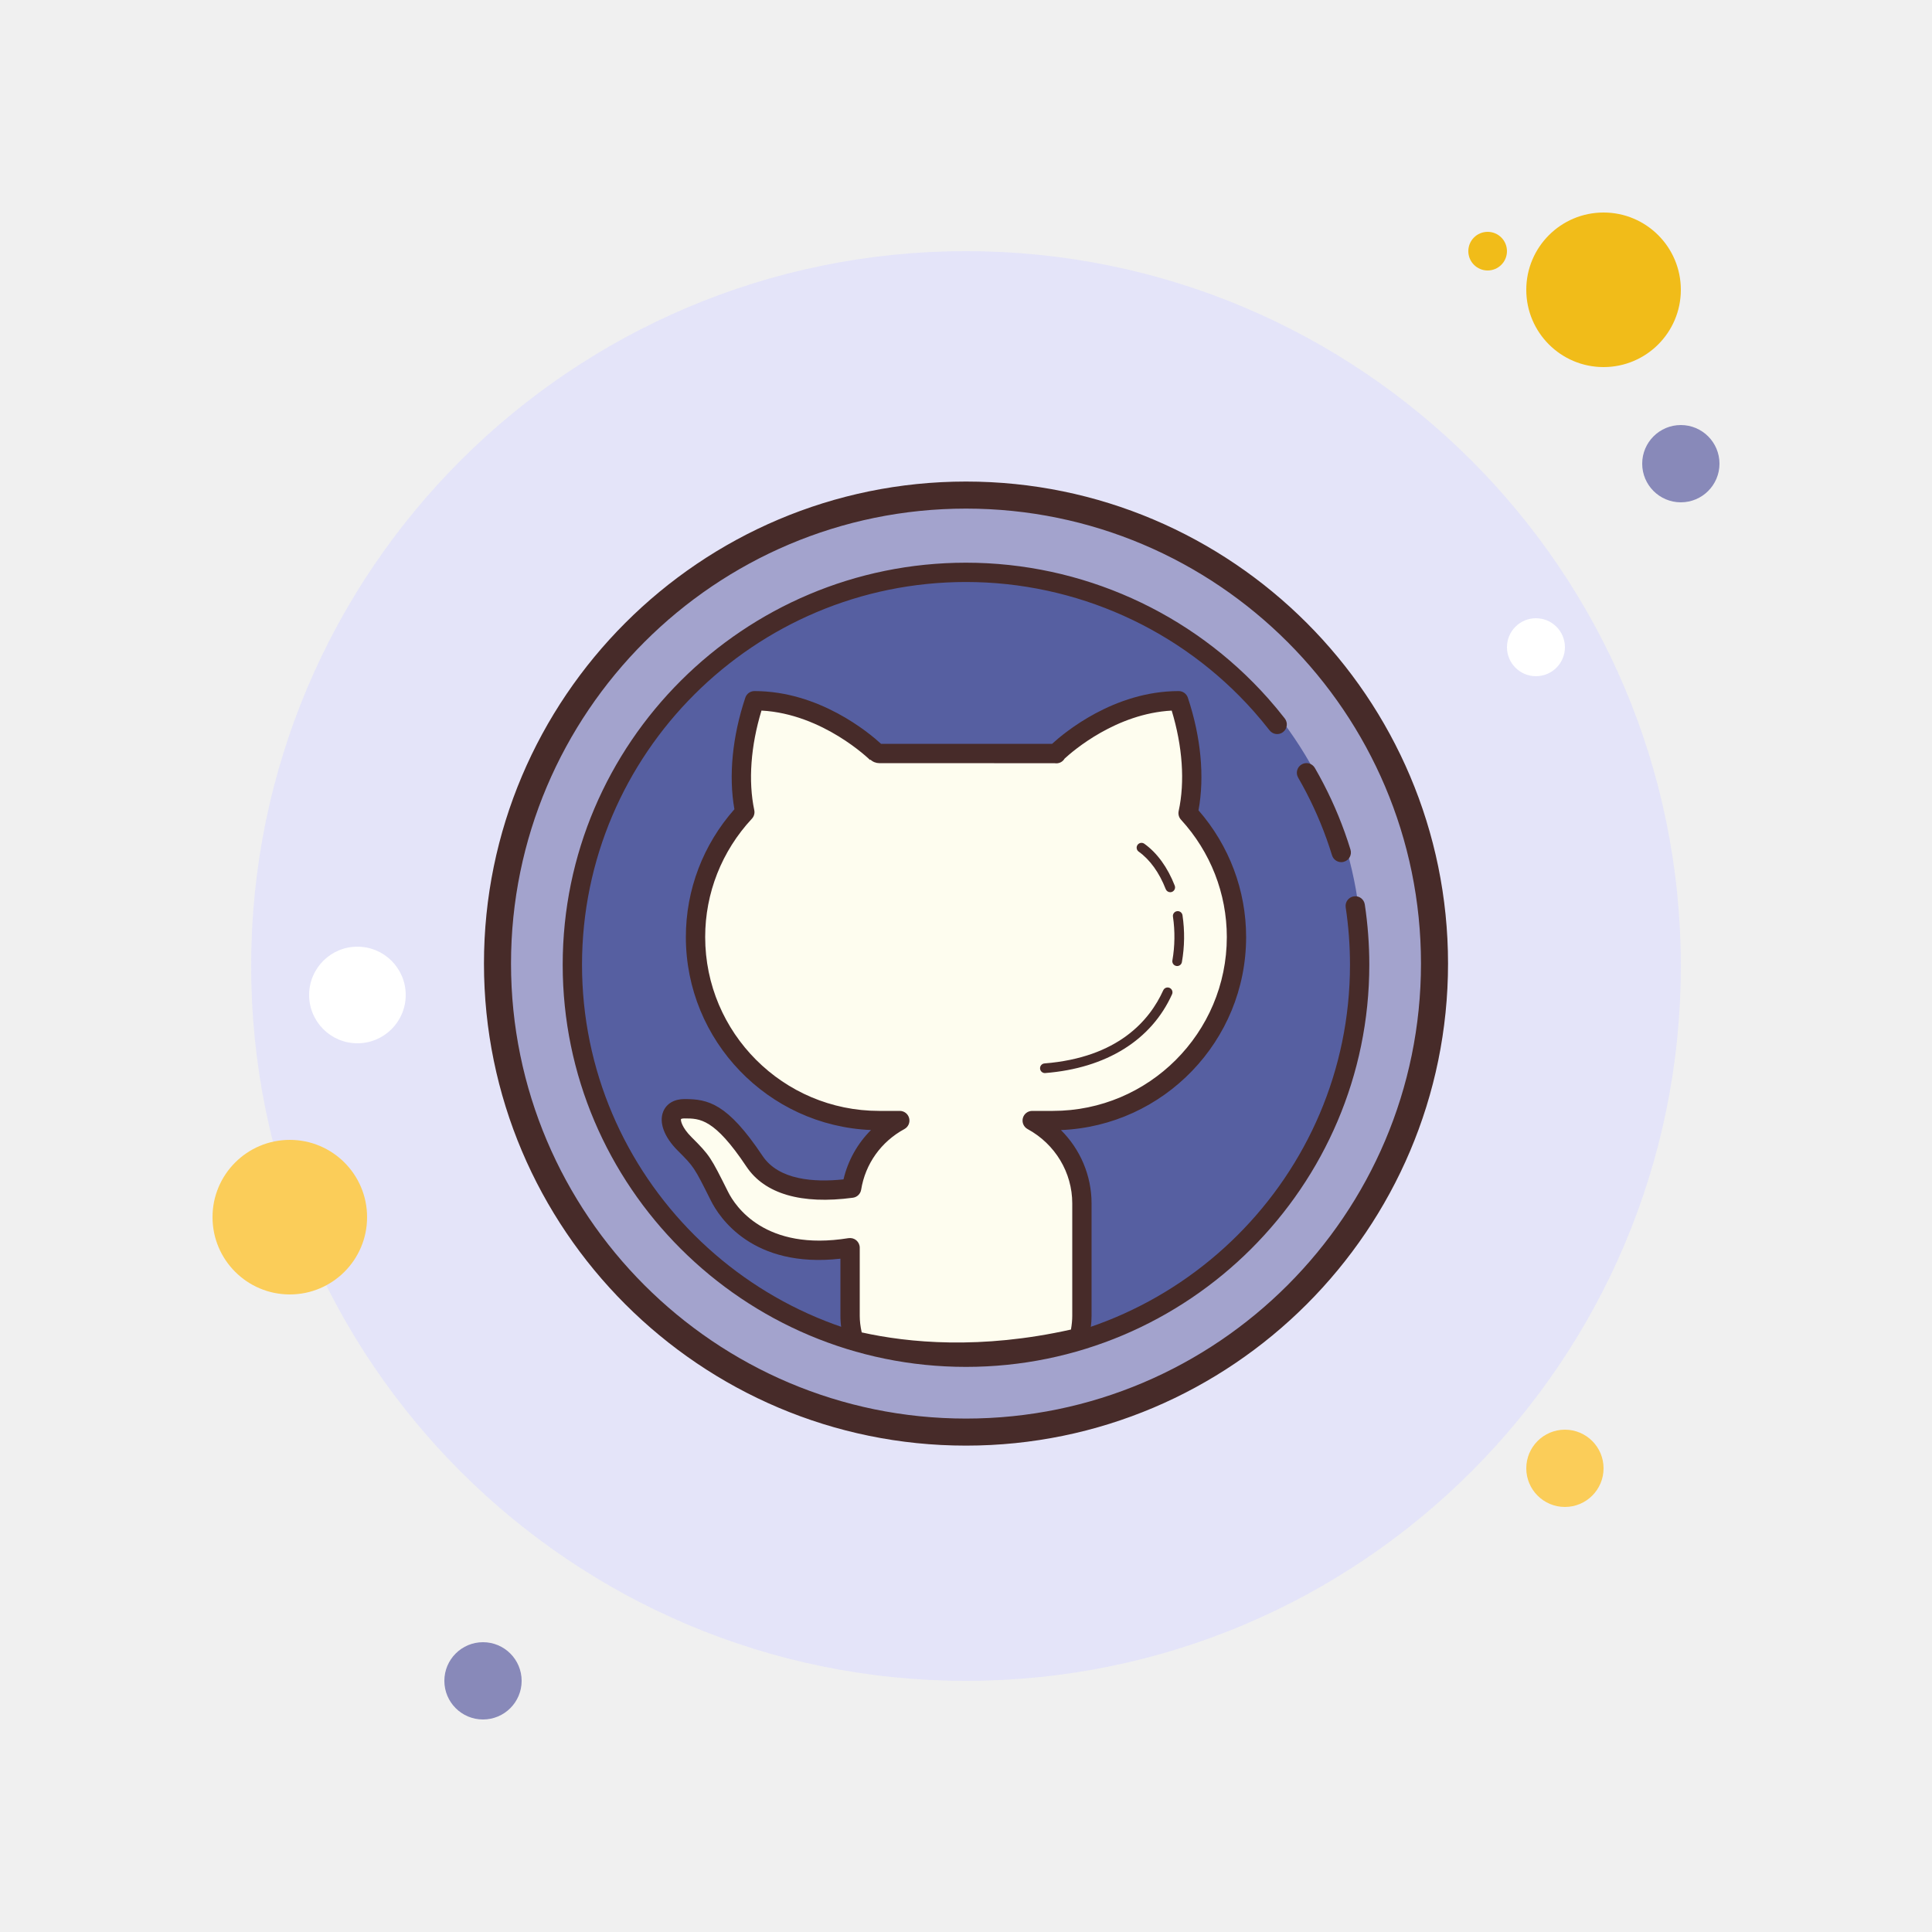
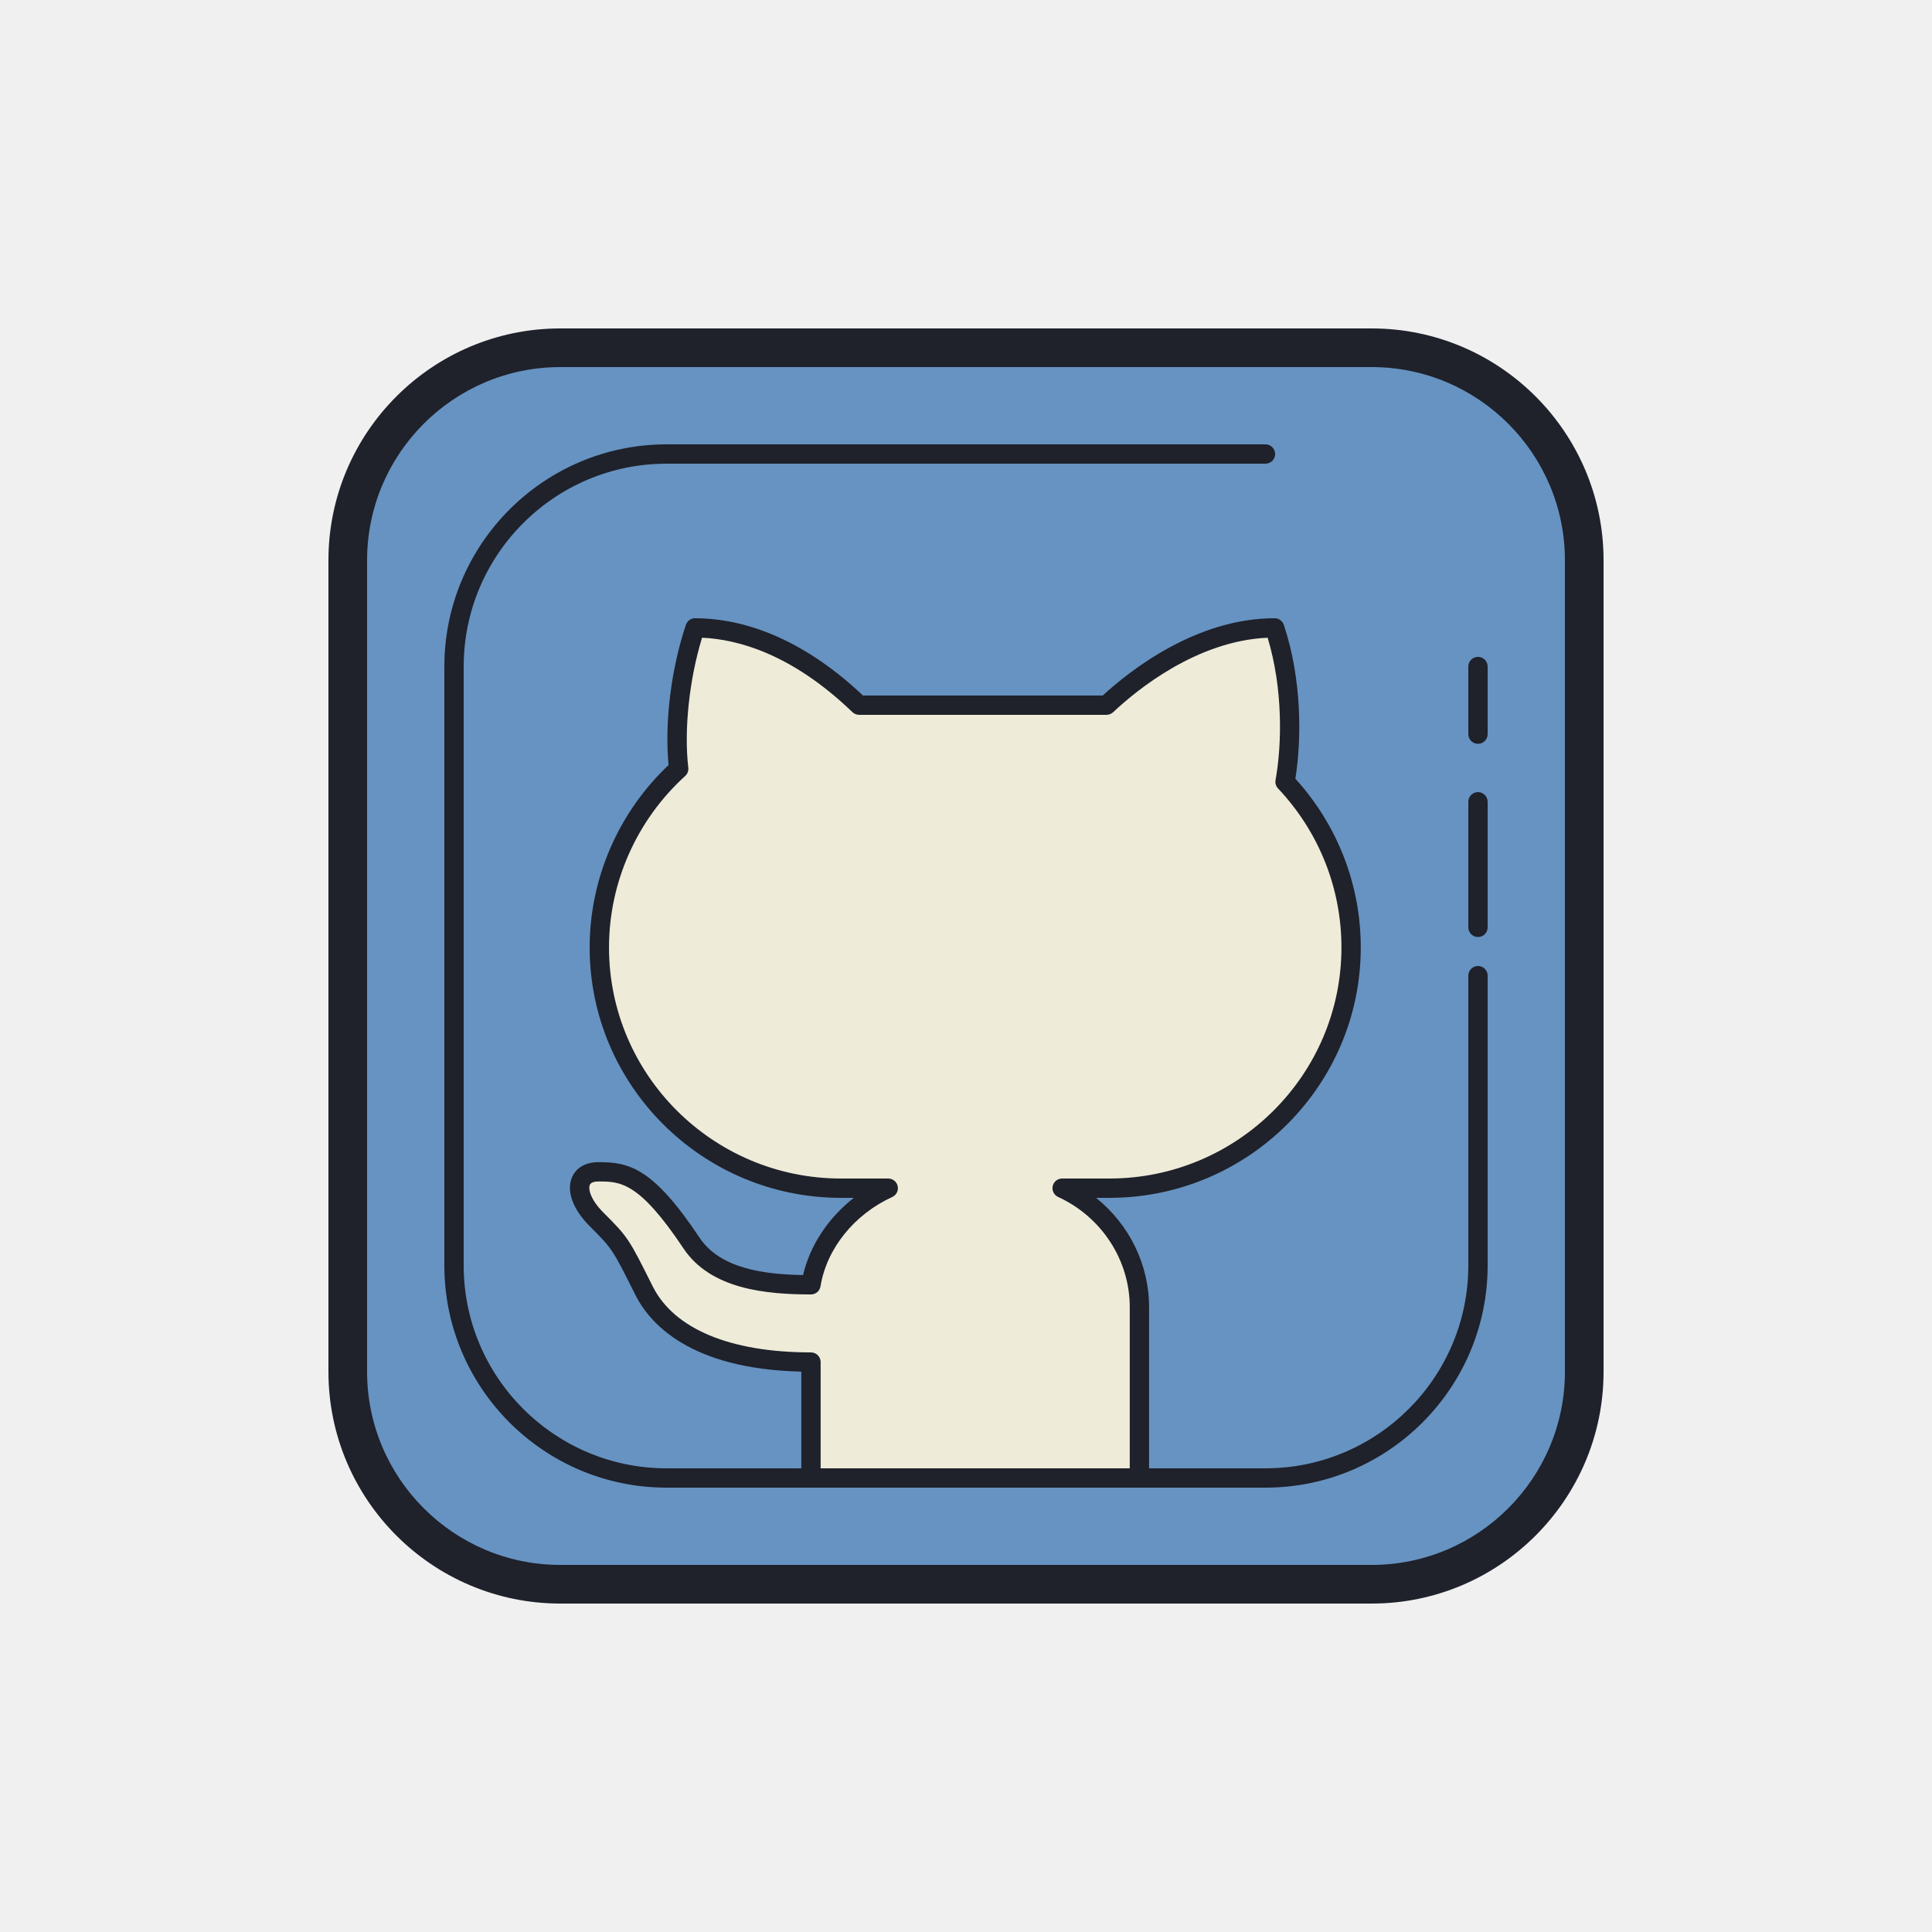
- <svg xmlns="http://www.w3.org/2000/svg" viewBox="0 0 100 100" width="50px" height="50px">
-   <path fill="#f1bc19" d="M77 12A1 1 0 1 0 77 14A1 1 0 1 0 77 12Z" />
-   <path fill="#e4e4f9" d="M50 13A37 37 0 1 0 50 87A37 37 0 1 0 50 13Z" />
-   <path fill="#f1bc19" d="M83 11A4 4 0 1 0 83 19A4 4 0 1 0 83 11Z" />
-   <path fill="#8889b9" d="M87 22A2 2 0 1 0 87 26A2 2 0 1 0 87 22Z" />
-   <path fill="#fbcd59" d="M81 74A2 2 0 1 0 81 78 2 2 0 1 0 81 74zM15 59A4 4 0 1 0 15 67 4 4 0 1 0 15 59z" />
-   <path fill="#8889b9" d="M25 85A2 2 0 1 0 25 89A2 2 0 1 0 25 85Z" />
-   <path fill="#fff" d="M18.5 49A2.5 2.5 0 1 0 18.5 54 2.5 2.5 0 1 0 18.5 49zM79.5 32A1.5 1.5 0 1 0 79.5 35 1.5 1.5 0 1 0 79.5 32z" />
-   <g>
-     <path fill="#a3a3cd" d="M50 25.625A24.25 24.25 0 1 0 50 74.125A24.25 24.25 0 1 0 50 25.625Z" />
-     <path fill="#472b29" d="M50,74.825c-13.757,0-24.95-11.192-24.95-24.95S36.243,24.925,50,24.925s24.95,11.192,24.95,24.95 S63.757,74.825,50,74.825z M50,26.325c-12.985,0-23.55,10.564-23.55,23.55S37.015,73.425,50,73.425s23.55-10.564,23.55-23.55 S62.985,26.325,50,26.325z" />
-   </g>
-   <g>
-     <path fill="#565fa1" d="M50 29.167A20.5 20.5 0 1 0 50 70.167A20.5 20.5 0 1 0 50 29.167Z" />
-   </g>
-   <g>
-     <path fill="#472b29" d="M69.424,44.625c-0.214,0-0.412-0.139-0.478-0.354c-0.088-0.287-0.183-0.571-0.284-0.853 c-0.392-1.094-0.886-2.159-1.47-3.169c-0.139-0.238-0.057-0.545,0.182-0.683c0.239-0.141,0.545-0.057,0.683,0.183 c0.614,1.061,1.134,2.182,1.546,3.331c0.106,0.297,0.206,0.595,0.298,0.897c0.081,0.264-0.067,0.544-0.332,0.625 C69.521,44.618,69.472,44.625,69.424,44.625z" />
-   </g>
-   <g>
-     <path fill="#472b29" d="M50,70.75c-11.511,0-20.875-9.337-20.875-20.813S38.489,29.125,50,29.125 c5.975,0,11.674,2.56,15.636,7.023c0.299,0.337,0.588,0.685,0.865,1.041c0.169,0.218,0.13,0.531-0.087,0.701 c-0.218,0.171-0.532,0.131-0.702-0.088c-0.264-0.339-0.54-0.669-0.824-0.99c-3.772-4.25-9.199-6.688-14.888-6.688 c-10.959,0-19.875,8.888-19.875,19.813S39.041,69.75,50,69.75s19.875-8.888,19.875-19.813c0-0.995-0.075-1.996-0.222-2.973 c-0.041-0.272,0.147-0.527,0.42-0.568c0.278-0.045,0.528,0.147,0.569,0.42c0.154,1.025,0.233,2.076,0.233,3.121 C70.875,61.413,61.511,70.75,50,70.75z" />
-   </g>
-   <g>
-     <path fill="#fefdef" d="M61.496,42.088c0.365-1.671,0.206-3.743-0.486-5.818c-3.622,0-6.339,2.716-6.339,2.716 s0.016,0.018,0.02,0.023C54.627,39.008,54.565,39,54.5,39h-9c-0.043,0-0.085,0.006-0.128,0.006c0.003-0.004,0.017-0.02,0.017-0.02 s-2.717-2.716-6.339-2.716c-0.684,2.053-0.85,4.104-0.5,5.767C36.973,43.732,36,46,36,48.5c0,5.247,4.253,9.5,9.5,9.5h1.073 c-1.304,0.709-2.246,1.979-2.493,3.498c-1.72,0.232-3.979,0.18-5.028-1.394c-1.811-2.717-2.717-2.717-3.622-2.717 s-0.906,0.906,0,1.811c0.906,0.906,0.906,0.906,1.811,2.717c0.772,1.543,2.812,3.298,6.76,2.663v3.523 c0,0.447,0.079,0.871,0.191,1.282c2.425,0.577,6.502,1.061,11.665-0.151C55.943,68.868,56,68.493,56,68.102v-5.816 c0-1.858-1.047-3.456-2.573-4.286H54.5c5.247,0,9.5-4.253,9.5-9.5C64,46.025,63.046,43.779,61.496,42.088z" />
-     <path fill="#472b29" d="M49.532,70.486c-2.23,0-4.075-0.287-5.457-0.616c-0.178-0.042-0.319-0.179-0.367-0.355 c-0.142-0.522-0.208-0.972-0.208-1.413V65.15c-4.563,0.514-6.279-2.154-6.707-3.011c-0.87-1.739-0.87-1.739-1.717-2.587 c-0.701-0.701-0.979-1.458-0.745-2.023c0.169-0.408,0.569-0.642,1.098-0.642c1.217,0,2.219,0.211,4.038,2.939 c0.839,1.258,2.676,1.379,4.193,1.218c0.23-0.978,0.724-1.855,1.423-2.554C39.762,58.272,35.5,53.875,35.5,48.5 c0-2.442,0.891-4.78,2.513-6.613c-0.306-1.722-0.108-3.761,0.564-5.775c0.068-0.204,0.259-0.342,0.474-0.342 c3.357,0,5.931,2.16,6.552,2.73h8.854c0.621-0.57,3.195-2.73,6.552-2.73c0.215,0,0.406,0.138,0.474,0.342 c0.679,2.037,0.872,4.096,0.551,5.83c1.591,1.826,2.465,4.146,2.465,6.559c0,5.375-4.263,9.773-9.585,9.991 c1.001,0.997,1.585,2.354,1.585,3.794v5.816c0,0.392-0.052,0.8-0.158,1.246c-0.043,0.185-0.188,0.328-0.372,0.371 C53.582,70.28,51.419,70.486,49.532,70.486z M44.602,68.965c2.412,0.537,6.153,0.9,10.83-0.148 c0.045-0.253,0.068-0.489,0.068-0.715v-5.816c0-1.597-0.886-3.07-2.312-3.846c-0.201-0.109-0.302-0.341-0.246-0.563 c0.056-0.222,0.256-0.377,0.484-0.377H54.5c4.962,0,9-4.037,9-9c0-2.247-0.843-4.404-2.373-6.074 c-0.11-0.12-0.154-0.286-0.12-0.444c0.331-1.517,0.202-3.352-0.36-5.202c-2.87,0.153-5.098,2.074-5.542,2.484 c-0.091,0.151-0.245,0.246-0.429,0.246c-0.007,0-0.096-0.006-0.103-0.006L45.5,39.5c-0.152,0-0.332-0.067-0.442-0.181l-0.021,0.021 c-0.025-0.024-2.438-2.39-5.623-2.561c-0.557,1.831-0.69,3.649-0.373,5.154c0.034,0.159-0.013,0.325-0.124,0.444 C37.358,44.052,36.5,46.227,36.5,48.5c0,4.963,4.038,9,9,9h1.073c0.229,0,0.428,0.155,0.484,0.377 c0.057,0.222-0.044,0.453-0.246,0.563c-1.205,0.654-2.021,1.799-2.238,3.139c-0.036,0.218-0.208,0.386-0.427,0.415 c-2.664,0.358-4.568-0.198-5.511-1.611c-1.663-2.494-2.412-2.494-3.206-2.494c-0.137,0-0.18,0.032-0.181,0.032 c-0.025,0.064,0.043,0.435,0.534,0.926c0.963,0.963,0.998,1.033,1.905,2.847c0.369,0.736,1.911,3.093,6.233,2.392 c0.147-0.021,0.292,0.019,0.404,0.113c0.111,0.096,0.176,0.234,0.176,0.381v3.523C44.5,68.372,44.533,68.651,44.602,68.965z" />
-   </g>
-   <g>
-     <path fill="#fefdef" d="M60.437,51.362c-0.9,1.994-2.876,3.652-6.354,3.93" />
-     <path fill="#472b29" d="M54.083,55.542c-0.129,0-0.238-0.1-0.249-0.23c-0.011-0.138,0.091-0.258,0.229-0.269 c3.805-0.305,5.442-2.227,6.146-3.784c0.058-0.127,0.205-0.183,0.331-0.125c0.125,0.057,0.182,0.204,0.125,0.33 c-1.073,2.377-3.403,3.824-6.562,4.077C54.097,55.542,54.09,55.542,54.083,55.542z" />
-   </g>
-   <g>
-     <path fill="#fefdef" d="M60.959,47.41c0.111,0.753,0.109,1.552-0.03,2.342" />
-     <path fill="#472b29" d="M60.93,50.002c-0.015,0-0.029-0.001-0.044-0.004c-0.136-0.023-0.227-0.153-0.203-0.289 c0.129-0.734,0.139-1.517,0.029-2.263c-0.021-0.136,0.074-0.264,0.21-0.283c0.137-0.02,0.264,0.073,0.284,0.211 c0.12,0.809,0.109,1.624-0.031,2.421C61.155,49.917,61.049,50.002,60.93,50.002z" />
-   </g>
-   <g>
-     <path fill="#fefdef" d="M59.083,43.875c0.633,0.451,1.146,1.179,1.488,2.055" />
-     <path fill="#472b29" d="M60.571,46.181c-0.1,0-0.194-0.061-0.233-0.159c-0.334-0.856-0.818-1.528-1.4-1.942 c-0.112-0.08-0.139-0.236-0.059-0.349c0.081-0.113,0.236-0.138,0.349-0.06c0.662,0.472,1.207,1.222,1.576,2.169 c0.05,0.129-0.014,0.273-0.142,0.324C60.632,46.175,60.602,46.181,60.571,46.181z" />
-   </g>
+ <svg xmlns="http://www.w3.org/2000/svg" viewBox="0 0 100 100" width="200px" height="200px">
+   <path fill="#6693c1" d="M71,82H29c-6.075,0-11-4.925-11-11V29c0-6.075,4.925-11,11-11h42c6.075,0,11,4.925,11,11v42 C82,77.075,77.075,82,71,82z" />
+   <path fill="#eeecd9" d="M69.933,49.039c0-3.321-1.305-6.334-3.419-8.573c0.396-2.203,0.351-5.301-0.538-7.966 c-4.475,0-8.114,3.447-8.702,4H44.47c-0.589-0.552-4.019-4-8.494-4c-0.8,2.401-1.087,5.233-0.846,7.295 c-2.518,2.286-4.108,5.575-4.108,9.245c0,6.908,5.599,12.459,12.507,12.459h2.447c-2.003,0.917-3.635,2.756-4,5 c-2,0-4.864-0.182-6.181-2.158c-2.46-3.69-3.59-3.69-4.819-3.69c-1.23,0-1.33,1.23-0.1,2.46c1.23,1.23,1.23,1.23,2.46,3.69 c1.012,2.027,3.64,3.699,8.64,3.699v6h17v-8.845c0-2.718-1.681-5.092-4-6.155h2.449C64.334,61.5,69.933,55.947,69.933,49.039z" />
+   <path fill="#1f212b" d="M58.976,77c-0.276,0-0.5-0.224-0.5-0.5v-8.845c0-2.431-1.456-4.668-3.708-5.701 c-0.214-0.098-0.331-0.332-0.28-0.561C54.538,61.164,54.741,61,54.976,61h2.449c6.621,0,12.008-5.366,12.008-11.961 c0-3.064-1.166-5.987-3.282-8.229c-0.109-0.115-0.157-0.275-0.129-0.432c0.333-1.854,0.39-4.725-0.409-7.37 c-3.682,0.162-6.795,2.725-7.987,3.848C57.533,36.943,57.401,37,57.274,37H44.469c-0.127,0-0.249-0.048-0.342-0.135l-0.092-0.087 c-3.078-2.927-5.829-3.686-7.697-3.77c-0.662,2.162-0.941,4.762-0.712,6.729c0.019,0.16-0.042,0.319-0.161,0.428 c-2.506,2.275-3.943,5.51-3.943,8.875c0,6.595,5.387,11.96,12.007,11.96h2.447c0.235,0,0.438,0.164,0.488,0.394 c0.051,0.229-0.066,0.463-0.28,0.561c-1.974,0.904-3.397,2.676-3.715,4.625C42.43,66.822,42.221,67,41.976,67 c-2.333,0-5.191-0.271-6.598-2.38c-2.311-3.467-3.28-3.467-4.403-3.467c-0.14,0-0.385,0.023-0.448,0.178 c-0.086,0.206,0.031,0.756,0.702,1.428c1.287,1.287,1.311,1.335,2.554,3.82C34.885,68.785,37.795,70,41.976,70 c0.276,0,0.5,0.224,0.5,0.5v6c0,0.276-0.224,0.5-0.5,0.5s-0.5-0.224-0.5-0.5v-5.505c-5.797-0.131-7.866-2.525-8.588-3.969 c-1.194-2.387-1.194-2.387-2.366-3.56c-0.869-0.869-1.213-1.81-0.919-2.518c0.209-0.505,0.709-0.795,1.372-0.795 c1.588,0,2.81,0.272,5.235,3.912c1.069,1.604,3.359,1.9,5.356,1.932c0.362-1.545,1.309-2.965,2.63-3.997h-0.668 c-7.172,0-13.007-5.813-13.007-12.959c0-3.562,1.485-6.988,4.084-9.442c-0.209-2.203,0.128-4.956,0.896-7.257 C35.57,32.138,35.761,32,35.976,32c2.036,0,5.192,0.696,8.692,4h12.409c1.427-1.311,4.847-4,8.898-4 c0.215,0,0.406,0.138,0.475,0.342c0.935,2.802,0.928,5.901,0.598,7.965c2.185,2.404,3.385,5.495,3.385,8.732 C70.433,56.186,64.598,62,57.425,62h-0.693c1.707,1.368,2.744,3.442,2.744,5.655V76.5C59.476,76.776,59.252,77,58.976,77z" />
+   <path fill="#1f212b" d="M65.5,77h-31C28.159,77,23,71.841,23,65.5v-31C23,28.159,28.159,23,34.5,23h31 c0.276,0,0.5,0.224,0.5,0.5S65.776,24,65.5,24h-31C28.71,24,24,28.71,24,34.5v31C24,71.29,28.71,76,34.5,76h31 C71.29,76,76,71.29,76,65.5v-15c0-0.276,0.224-0.5,0.5-0.5s0.5,0.224,0.5,0.5v15C77,71.841,71.841,77,65.5,77z" />
+   <path fill="#1f212b" d="M76.5,48.5c-0.276,0-0.5-0.224-0.5-0.5v-6.5c0-0.276,0.224-0.5,0.5-0.5s0.5,0.224,0.5,0.5V48 C77,48.276,76.776,48.5,76.5,48.5z" />
+   <path fill="#1f212b" d="M76.5,38.5c-0.276,0-0.5-0.224-0.5-0.5v-3.5c0-0.276,0.224-0.5,0.5-0.5s0.5,0.224,0.5,0.5V38 C77,38.276,76.776,38.5,76.5,38.5z" />
+   <path fill="#1f212b" d="M71,83H29c-6.617,0-12-5.383-12-12V29c0-6.617,5.383-12,12-12h42c6.617,0,12,5.383,12,12v42 C83,77.617,77.617,83,71,83z M29,19c-5.514,0-10,4.486-10,10v42c0,5.514,4.486,10,10,10h42c5.514,0,10-4.486,10-10V29 c0-5.514-4.486-10-10-10H29z" />
</svg>
